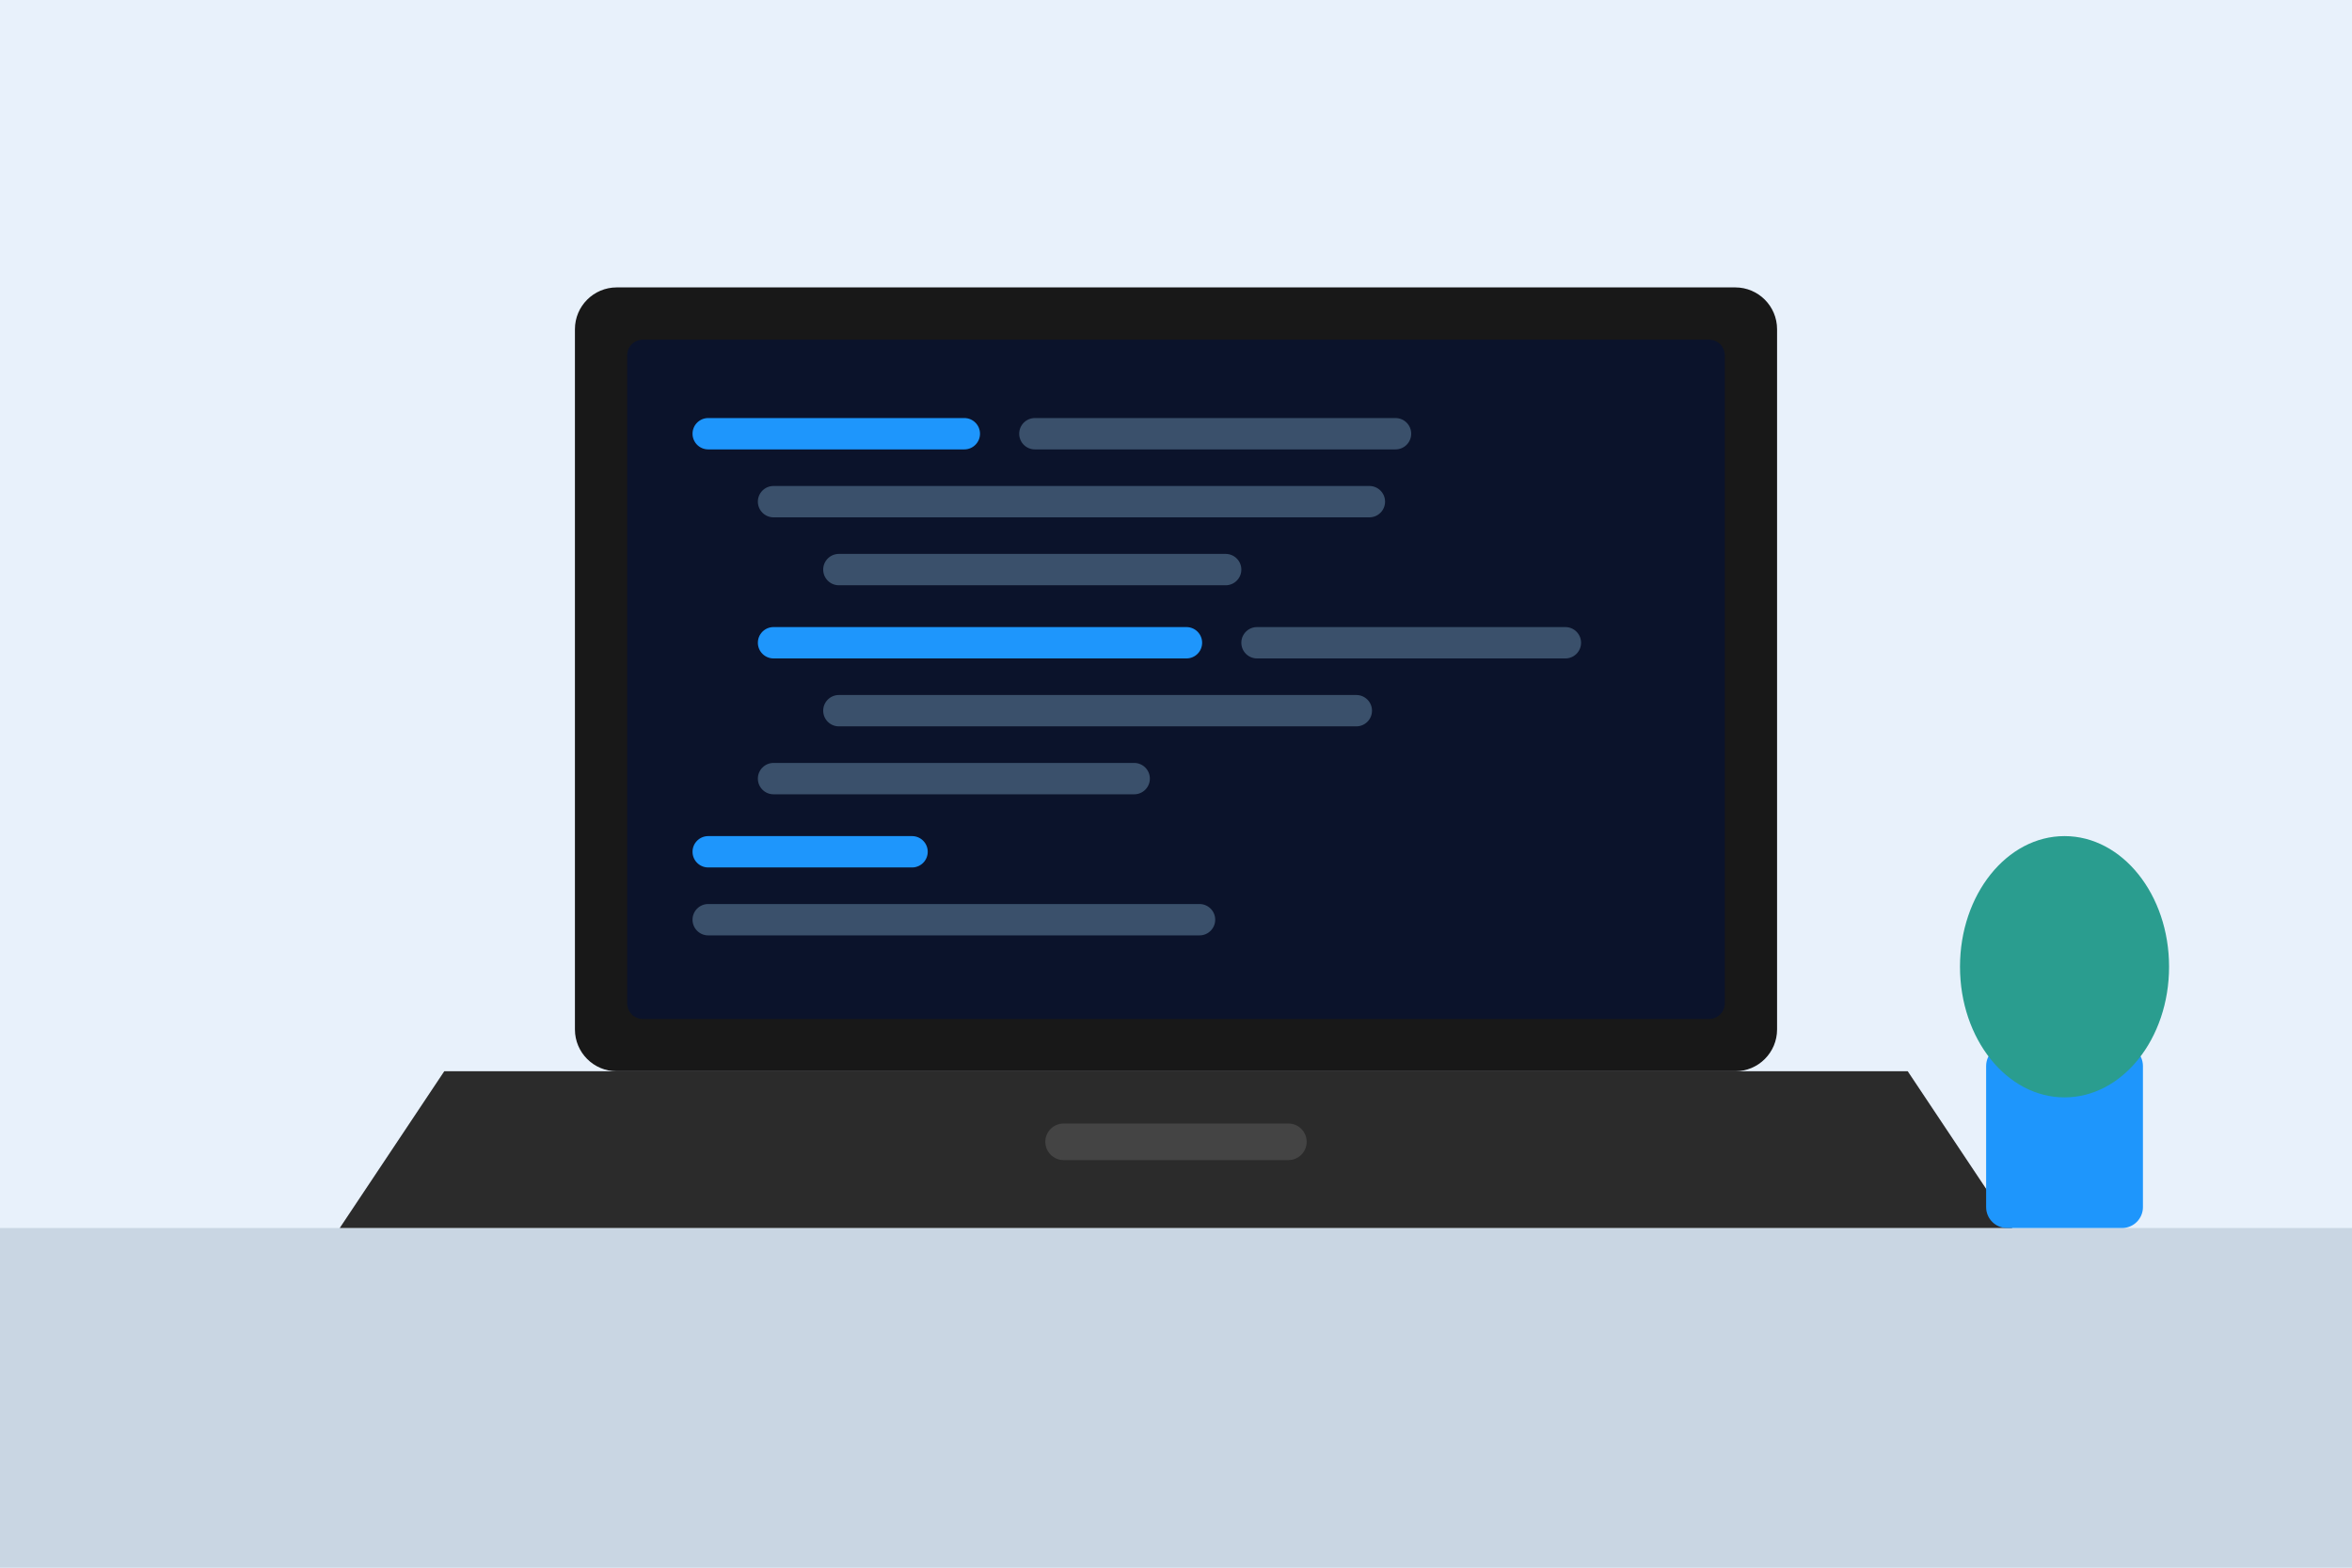
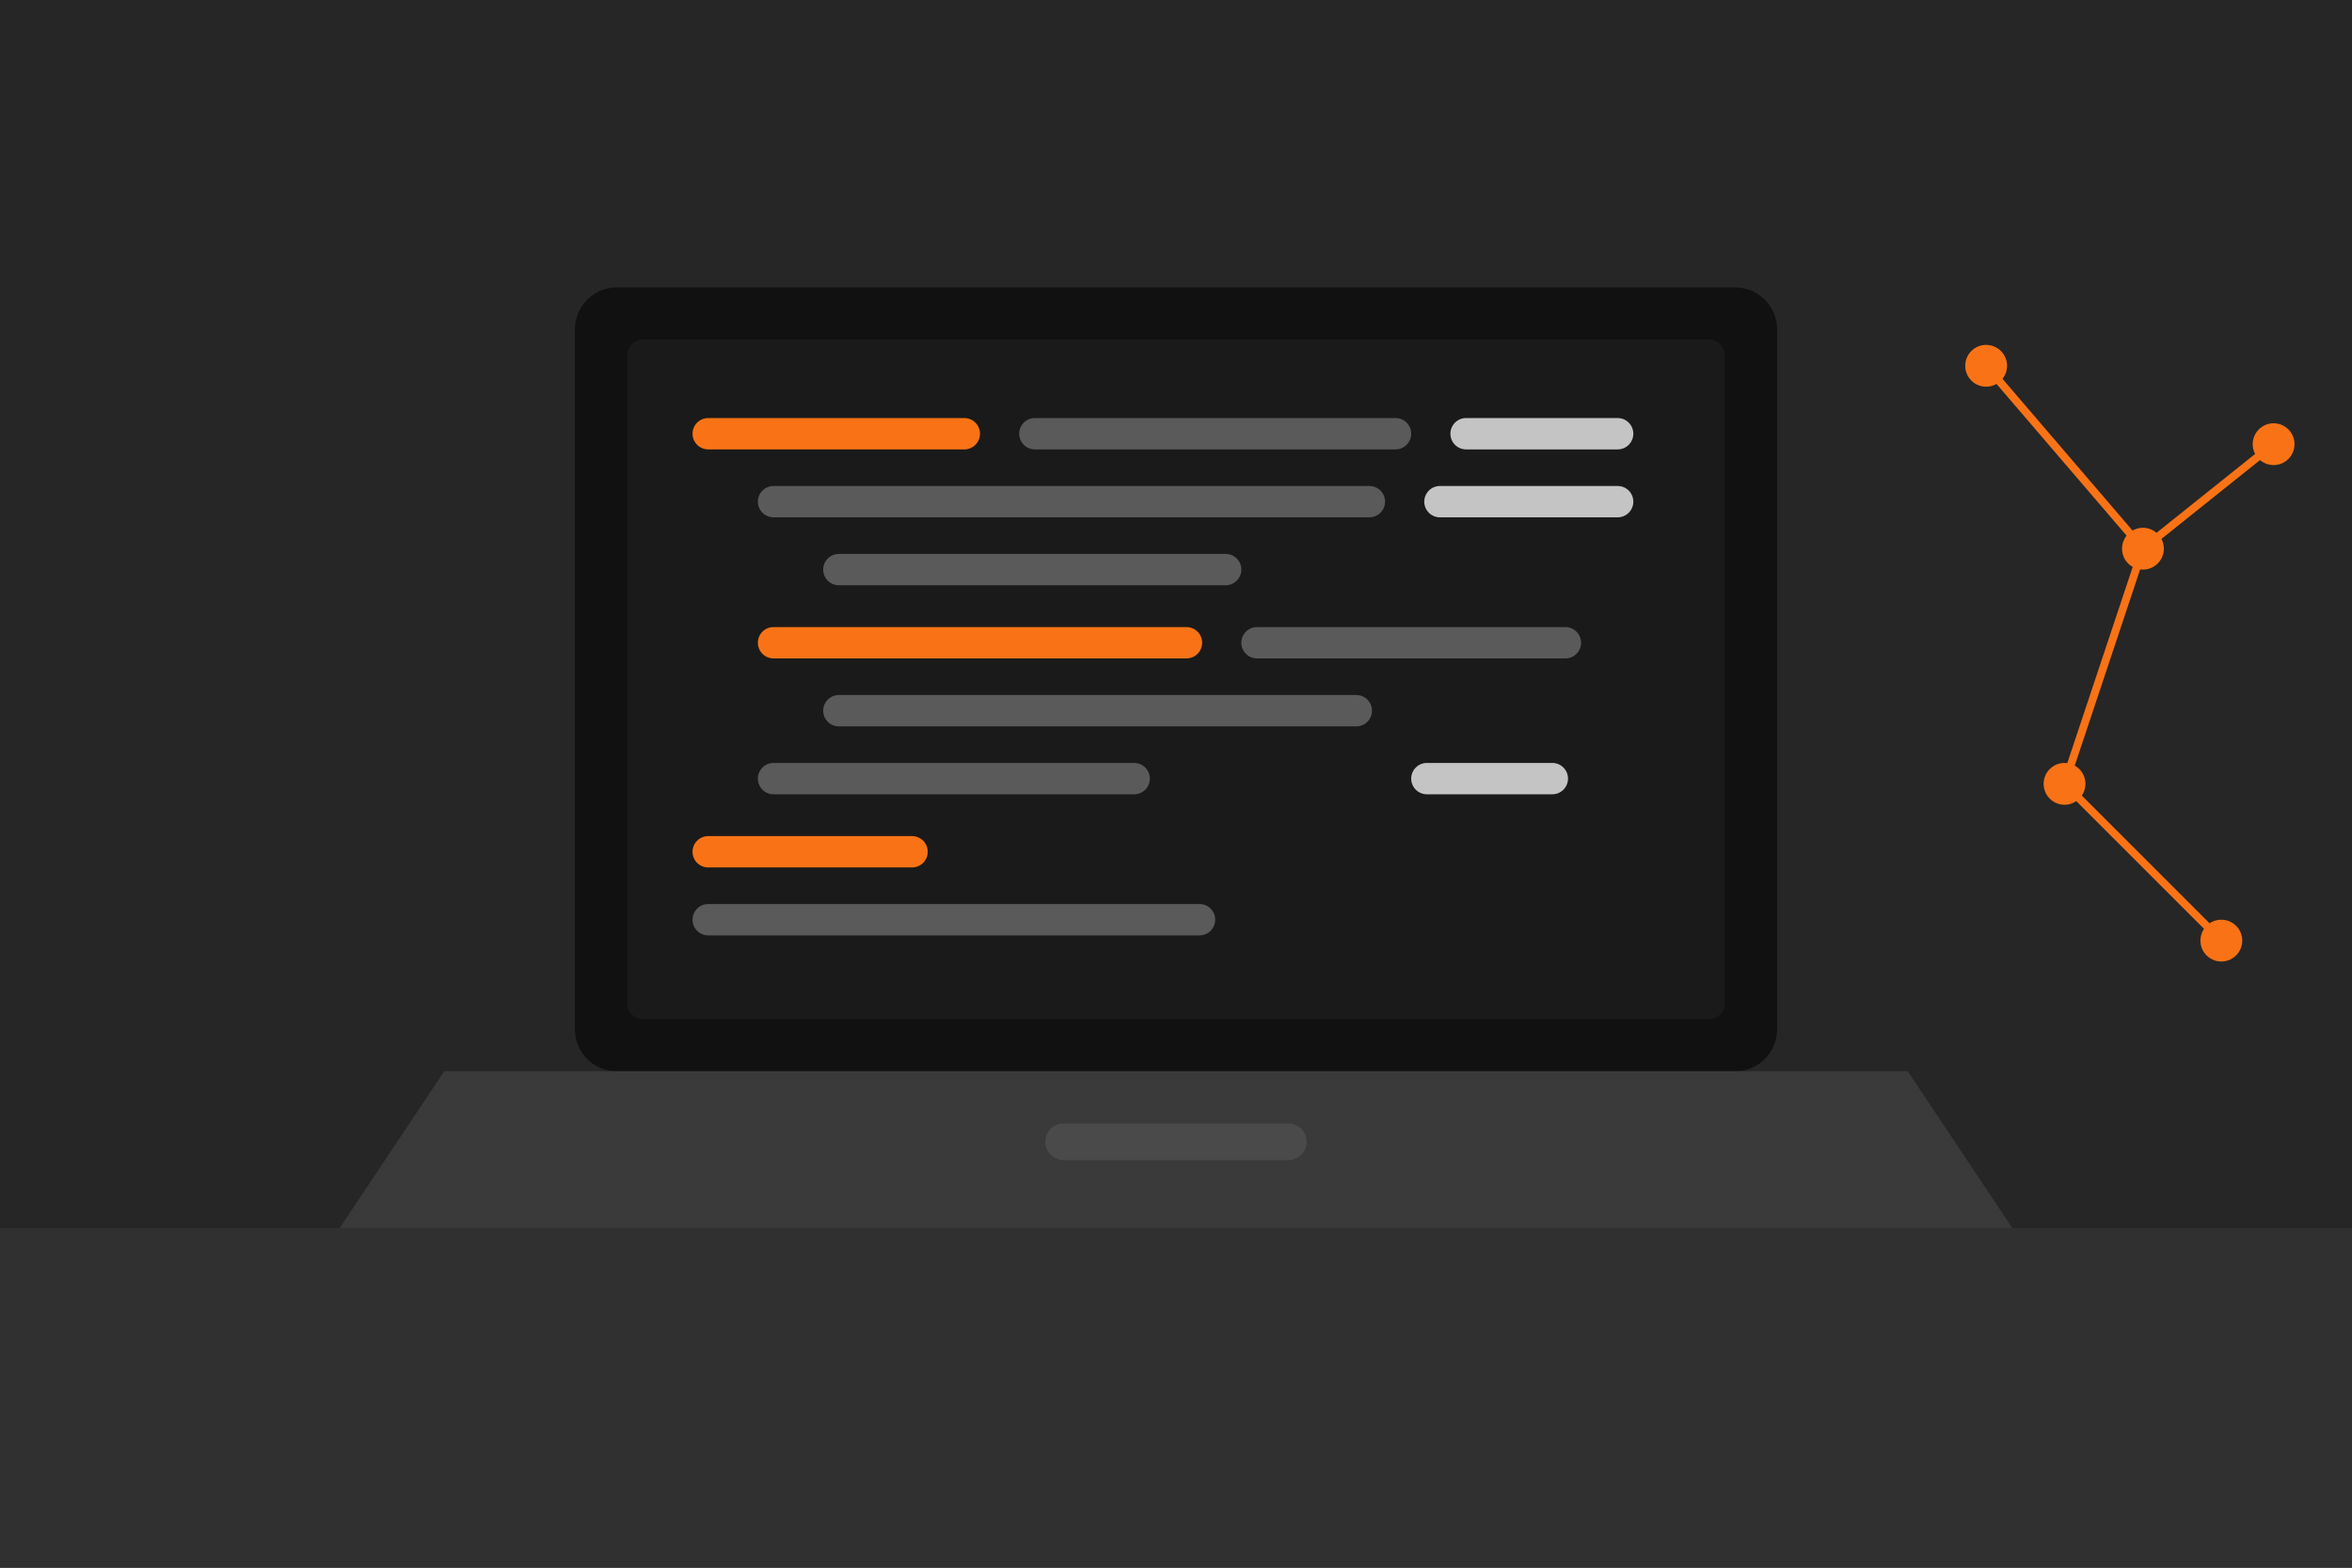
<svg xmlns="http://www.w3.org/2000/svg" viewBox="0 0 900 600" width="900" height="600">
-   <rect width="900" height="600" fill="#e8f1fb" />
-   <rect y="470" width="900" height="130" fill="#c9d6e3" />
-   <rect x="220" y="110" width="460" height="300" rx="16" fill="#181818" />
-   <rect x="240" y="130" width="420" height="260" rx="6" fill="#0b132b" />
-   <g fill="#1e96fc">
+   <rect width="900" height="600" fill="#262626" />
+   <rect y="470" width="900" height="130" fill="#303030" />
+   <rect x="220" y="110" width="460" height="300" rx="16" fill="#111" />
+   <rect x="240" y="130" width="420" height="260" rx="6" fill="#1a1a1a" />
+   <g fill="#f97316">
    <rect x="265" y="160" width="110" height="12" rx="6" />
    <rect x="290" y="240" width="170" height="12" rx="6" />
    <rect x="265" y="320" width="90" height="12" rx="6" />
  </g>
-   <g fill="#3a506b">
+   <g fill="#5a5a5a">
    <rect x="390" y="160" width="150" height="12" rx="6" />
    <rect x="290" y="186" width="240" height="12" rx="6" />
    <rect x="315" y="212" width="160" height="12" rx="6" />
    <rect x="475" y="240" width="130" height="12" rx="6" />
    <rect x="315" y="266" width="210" height="12" rx="6" />
    <rect x="290" y="292" width="150" height="12" rx="6" />
    <rect x="265" y="346" width="200" height="12" rx="6" />
  </g>
-   <path d="M170 410 H730 L770 470 H130 Z" fill="#2b2b2b" />
-   <rect x="400" y="430" width="100" height="14" rx="7" fill="#444" />
-   <rect x="760" y="400" width="60" height="70" rx="8" fill="#1e96fc" />
-   <ellipse cx="790" cy="370" rx="40" ry="50" fill="#2a9d8f" />
+   <g fill="#c4c4c4">
+     <rect x="555" y="160" width="70" height="12" rx="6" />
+     <rect x="545" y="186" width="80" height="12" rx="6" />
+     <rect x="540" y="292" width="60" height="12" rx="6" />
+   </g>
+   <path d="M170 410 H730 L770 470 H130 Z" fill="#3a3a3a" />
+   <rect x="400" y="430" width="100" height="14" rx="7" fill="#4a4a4a" />
+   <g stroke="#f97316" stroke-width="3" fill="none">
+     <polyline points="760,140 820,210 790,300 850,360" />
+     <line x1="820" y1="210" x2="870" y2="170" />
+   </g>
+   <g fill="#f97316">
+     <circle cx="760" cy="140" r="8" />
+     <circle cx="820" cy="210" r="8" />
+     <circle cx="790" cy="300" r="8" />
+     <circle cx="850" cy="360" r="8" />
+     <circle cx="870" cy="170" r="8" />
+   </g>
</svg>
